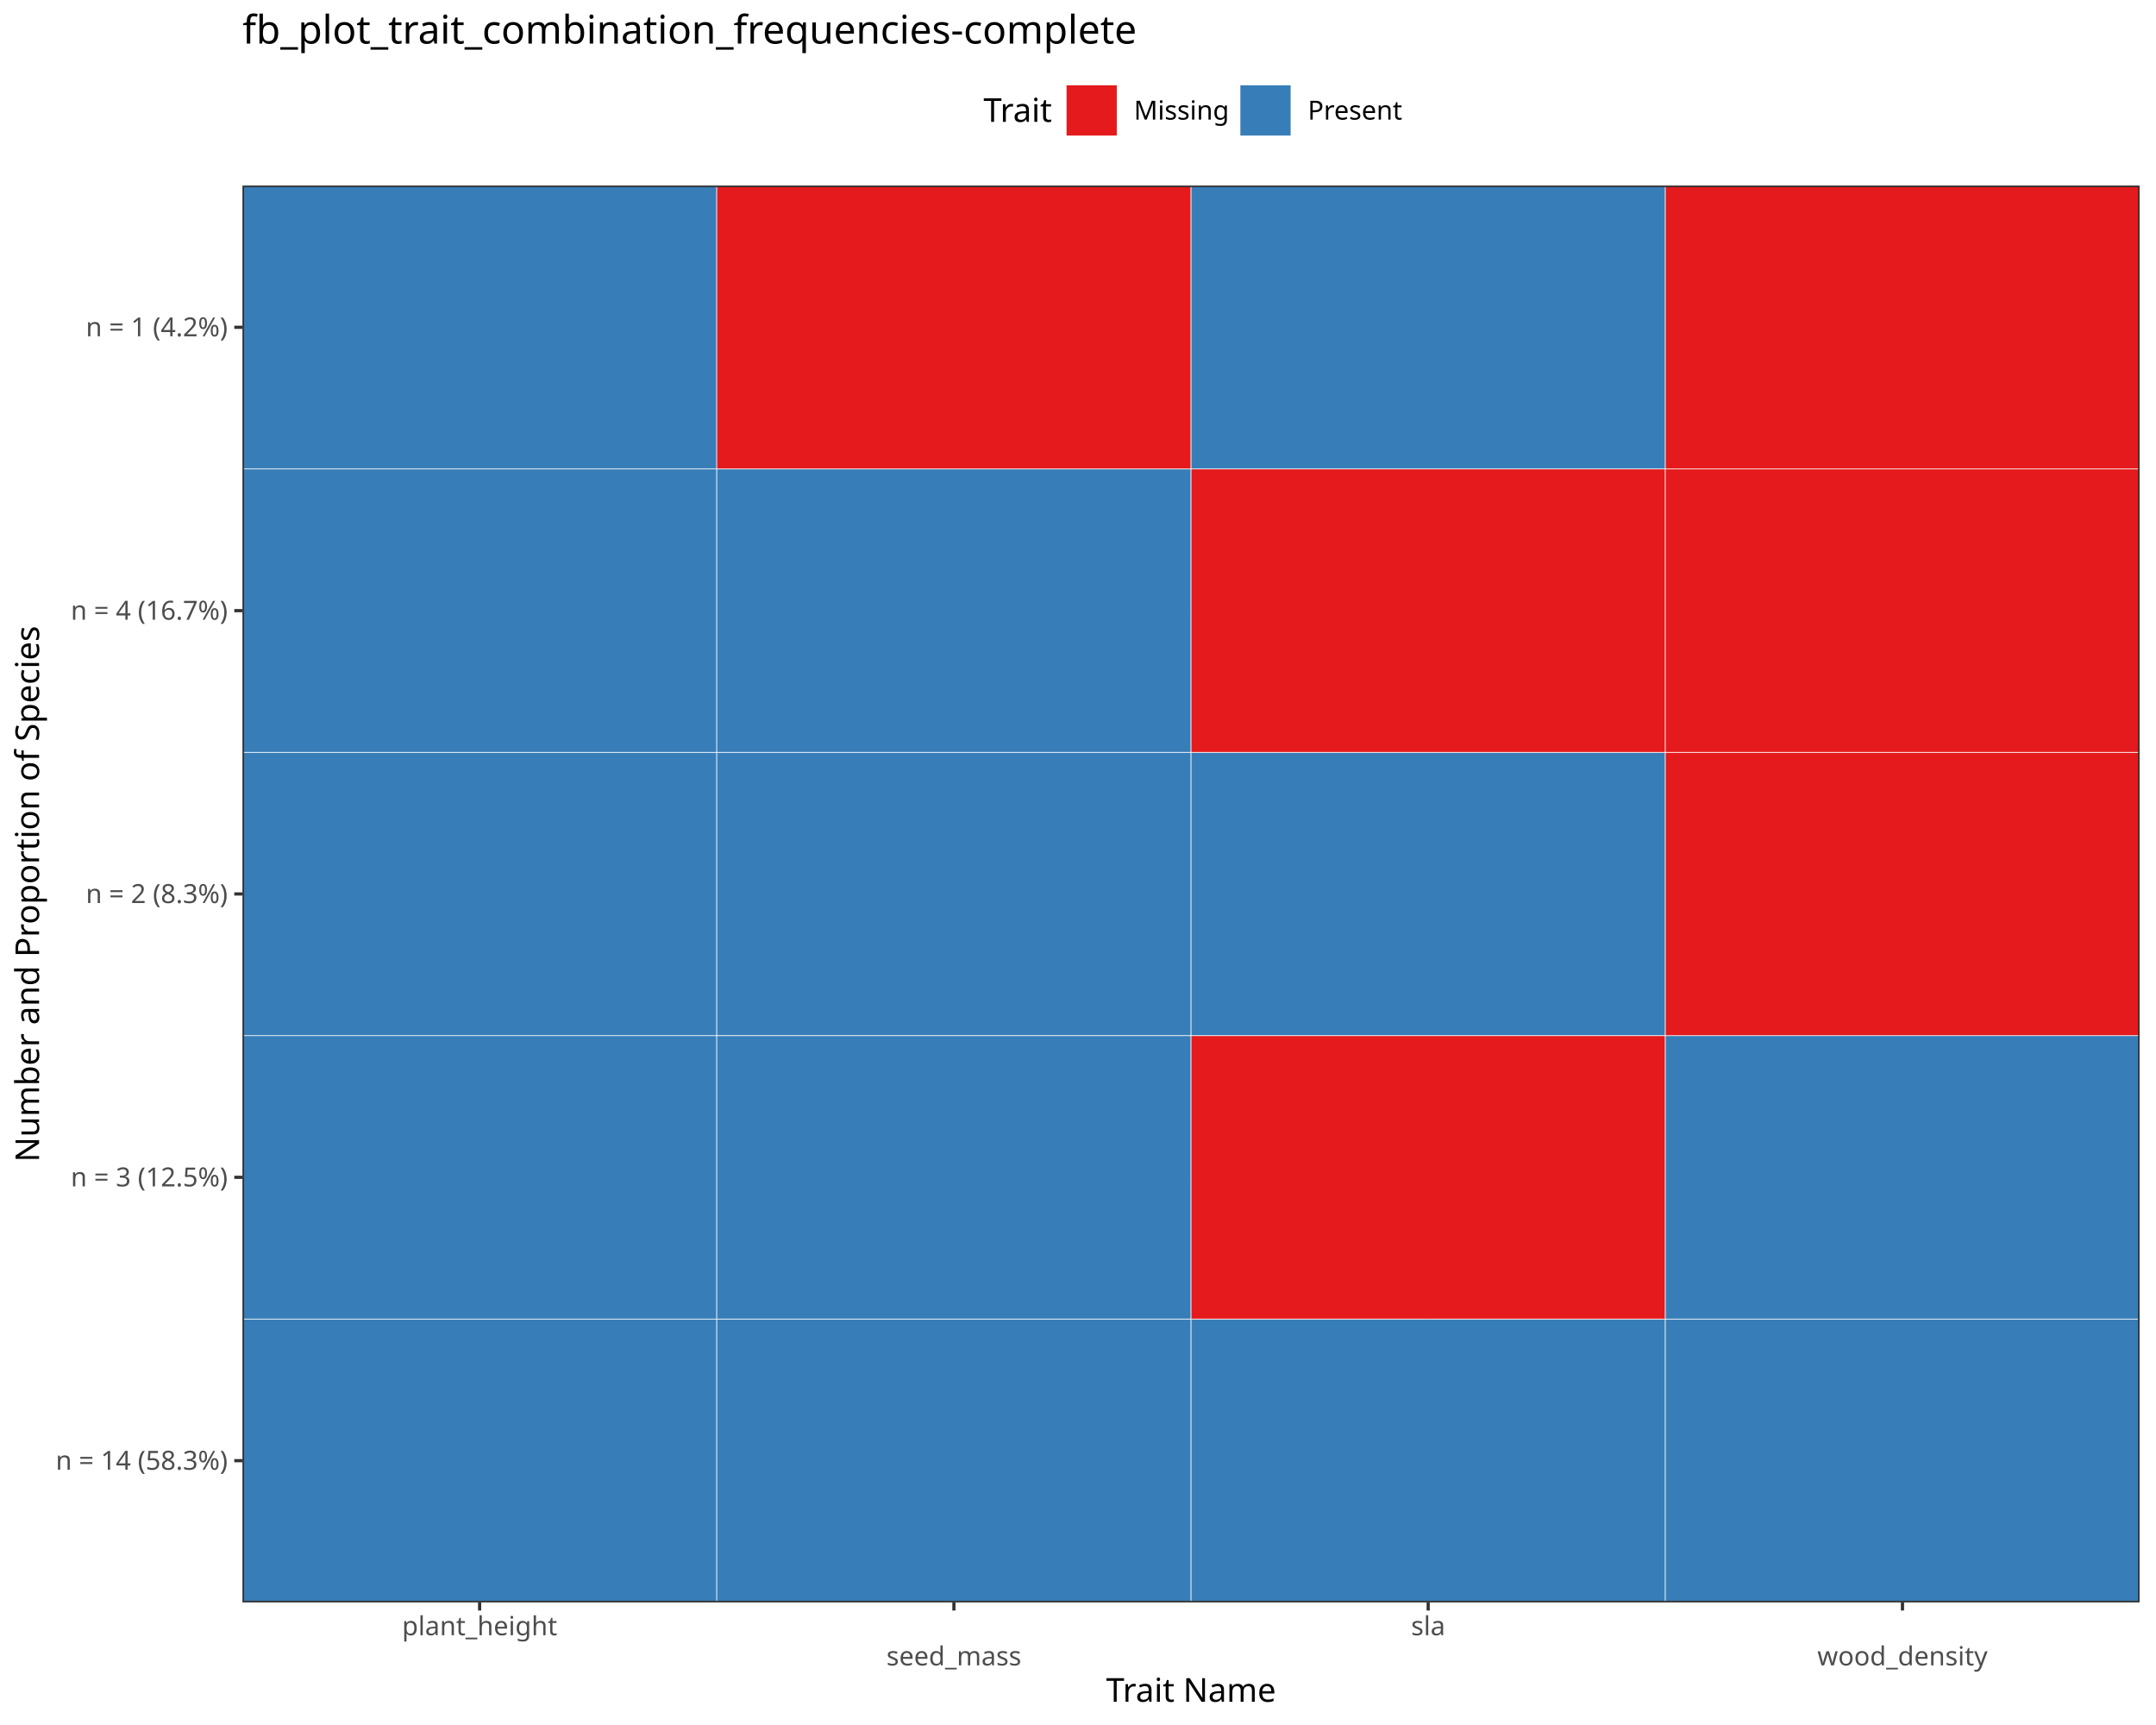
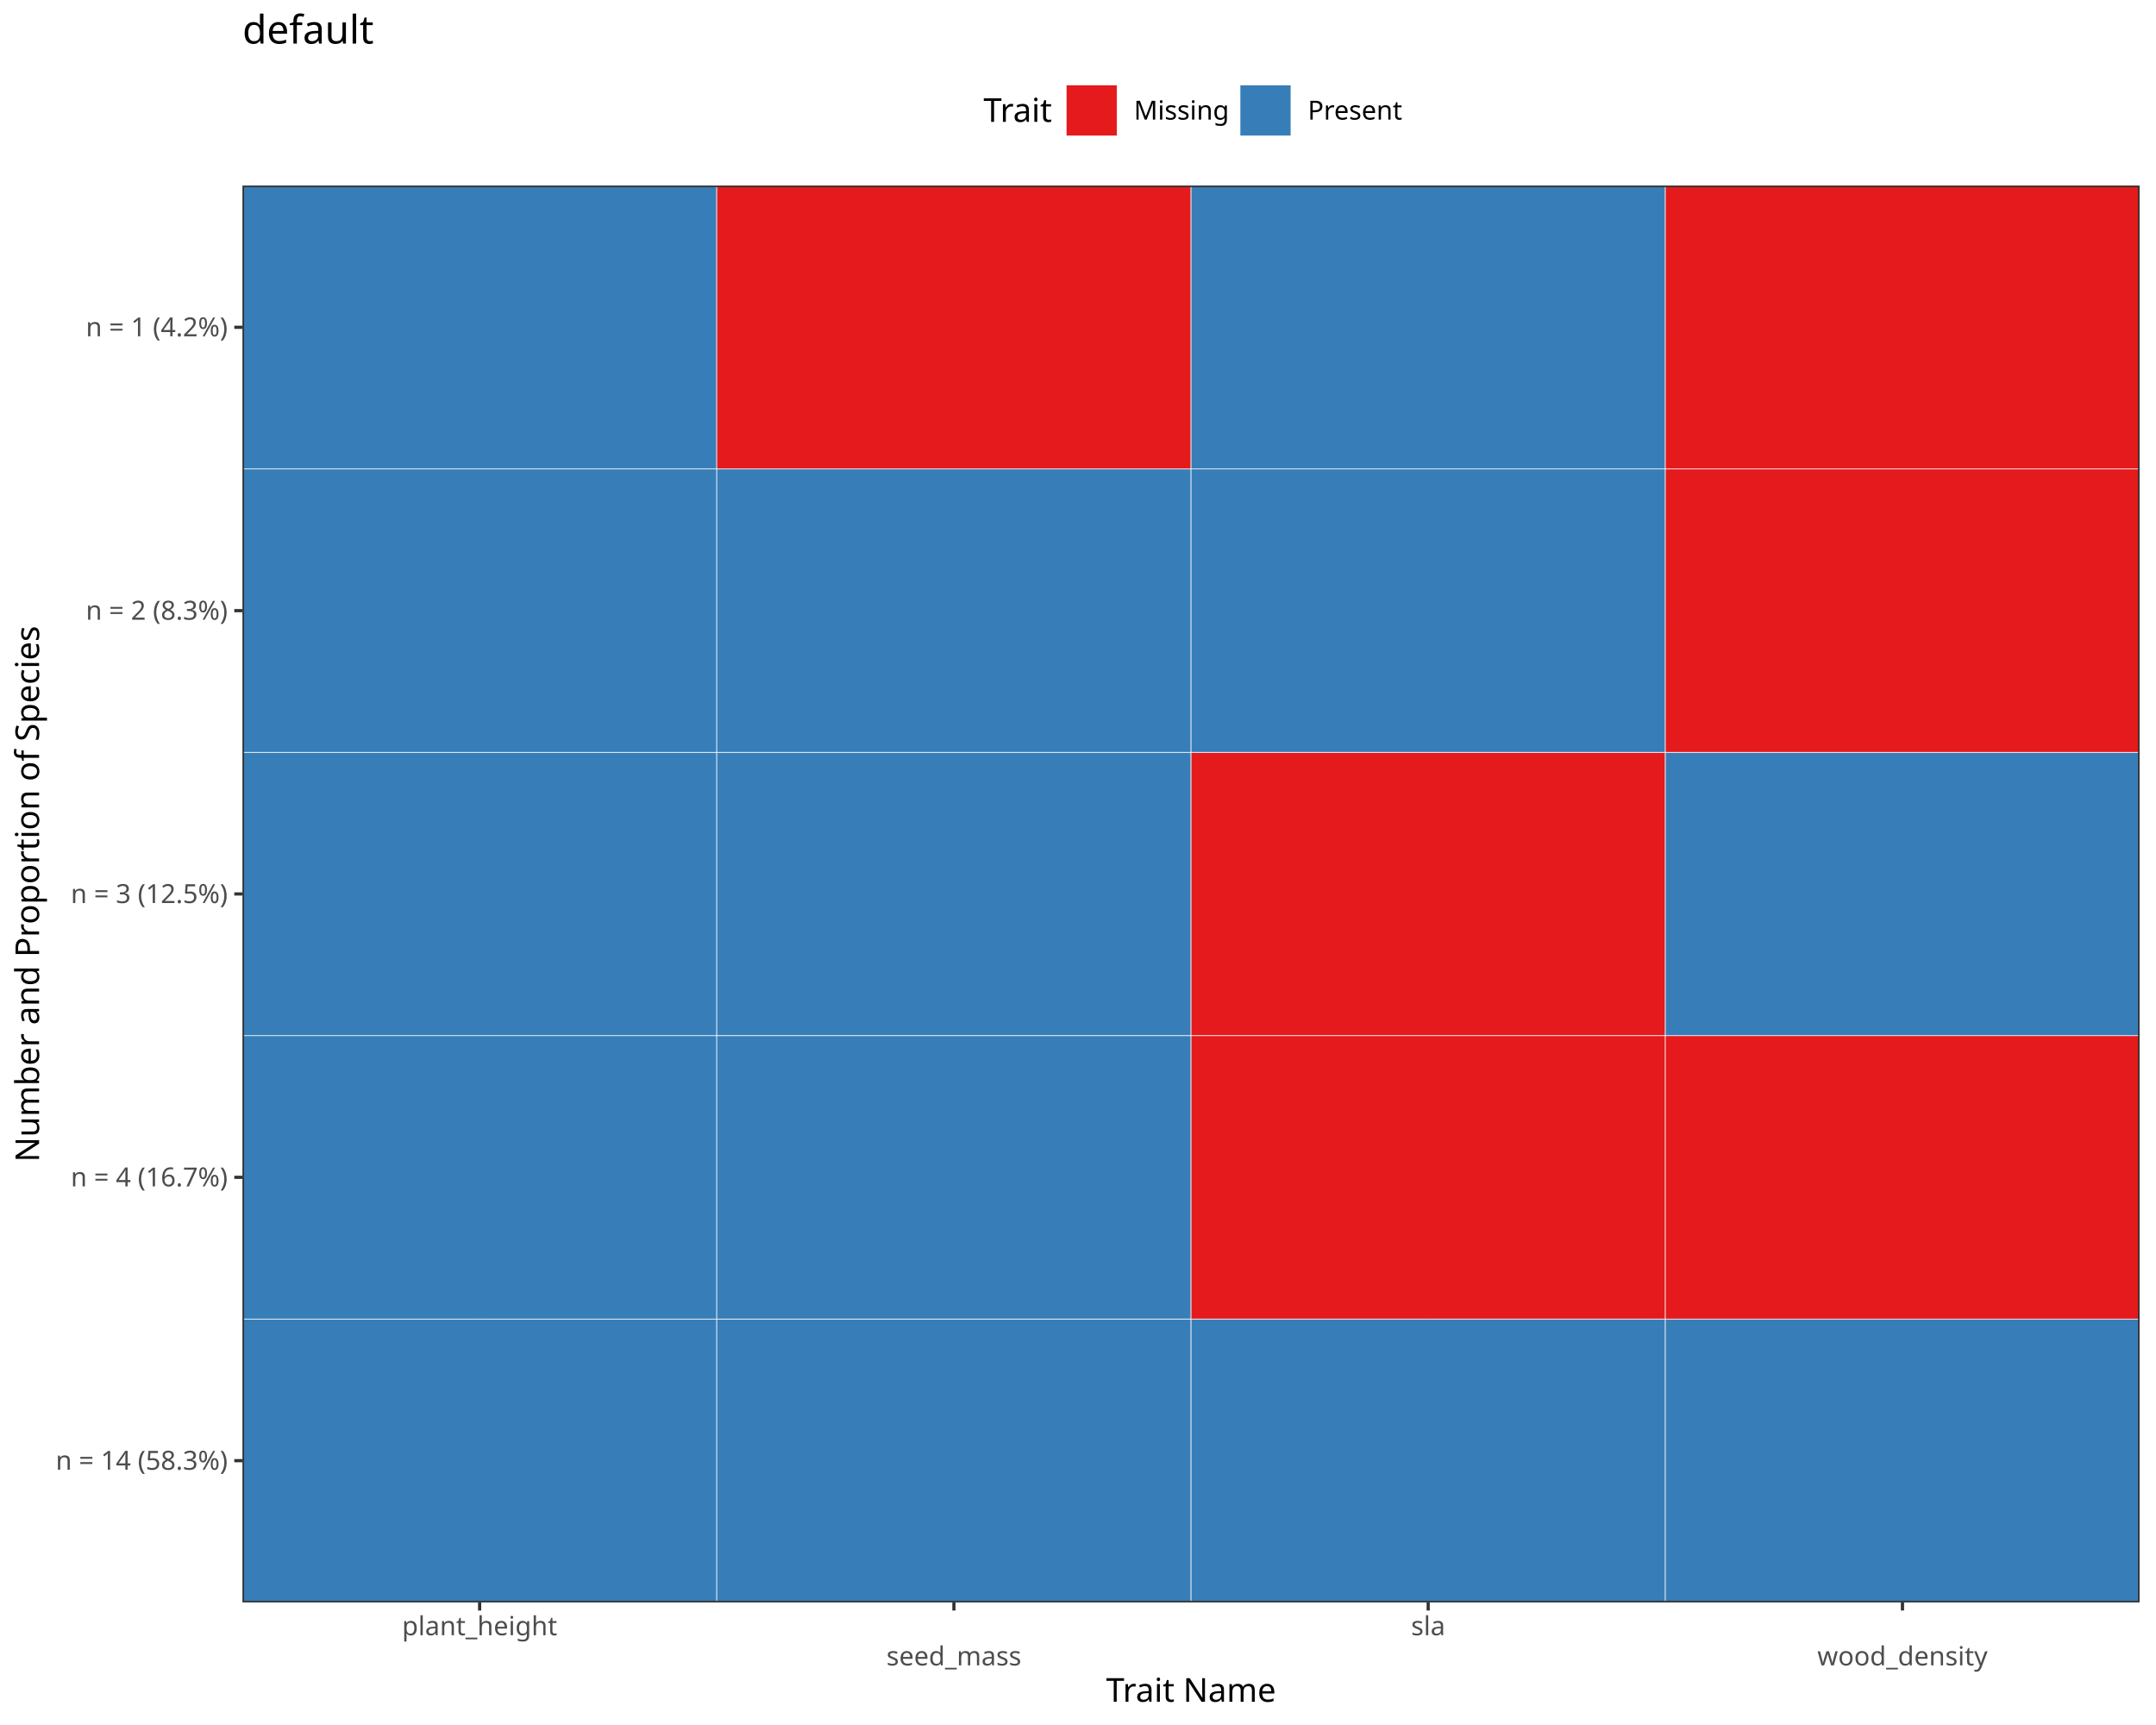
<svg xmlns="http://www.w3.org/2000/svg" class="svglite" data-engine-version="2.0" width="720.00pt" height="576.00pt" viewBox="0 0 720.00 576.00">
  <defs>
    <style type="text/css">
    .svglite line, .svglite polyline, .svglite polygon, .svglite path, .svglite rect, .svglite circle {
      fill: none;
      stroke: #000000;
      stroke-linecap: round;
      stroke-linejoin: round;
      stroke-miterlimit: 10.00;
    }
  </style>
  </defs>
  <rect width="100%" height="100%" style="stroke: none; fill: #FFFFFF;" />
  <defs>
    <clipPath id="cpMC4wMHw3MjAuMDB8MC4wMHw1NzYuMDA=">
      <rect x="0.00" y="0.00" width="720.00" height="576.00" />
    </clipPath>
  </defs>
  <g clip-path="url(#cpMC4wMHw3MjAuMDB8MC4wMHw1NzYuMDA=)">
    <rect x="0.00" y="0.00" width="720.00" height="576.00" style="stroke-width: 1.07; stroke: #FFFFFF; fill: #FFFFFF;" />
  </g>
  <defs>
    <clipPath id="cpODAuOTh8NzE0LjUyfDYxLjk4fDUzNS4wNA==">
      <rect x="80.98" y="61.98" width="633.54" height="473.06" />
    </clipPath>
  </defs>
  <g clip-path="url(#cpODAuOTh8NzE0LjUyfDYxLjk4fDUzNS4wNA==)">
    <rect x="80.98" y="61.98" width="633.54" height="473.06" style="stroke-width: 1.07; stroke: none; fill: #FFFFFF;" />
    <polyline points="80.98,487.73 714.52,487.73 " style="stroke-width: 1.07; stroke: #EBEBEB; stroke-linecap: butt;" />
    <polyline points="80.98,393.12 714.52,393.12 " style="stroke-width: 1.07; stroke: #EBEBEB; stroke-linecap: butt;" />
    <polyline points="80.98,298.51 714.52,298.51 " style="stroke-width: 1.07; stroke: #EBEBEB; stroke-linecap: butt;" />
    <polyline points="80.98,203.90 714.52,203.90 " style="stroke-width: 1.07; stroke: #EBEBEB; stroke-linecap: butt;" />
    <polyline points="80.98,109.29 714.52,109.29 " style="stroke-width: 1.07; stroke: #EBEBEB; stroke-linecap: butt;" />
    <polyline points="160.17,535.04 160.17,61.98 " style="stroke-width: 1.07; stroke: #EBEBEB; stroke-linecap: butt;" />
    <polyline points="318.56,535.04 318.56,61.98 " style="stroke-width: 1.07; stroke: #EBEBEB; stroke-linecap: butt;" />
    <polyline points="476.94,535.04 476.94,61.98 " style="stroke-width: 1.07; stroke: #EBEBEB; stroke-linecap: butt;" />
    <polyline points="635.33,535.04 635.33,61.98 " style="stroke-width: 1.07; stroke: #EBEBEB; stroke-linecap: butt;" />
    <rect x="80.98" y="440.43" width="158.39" height="94.61" style="stroke-width: 0.21; stroke: #FFFFFF; stroke-linecap: butt; stroke-linejoin: miter; fill: #377EB8;" />
    <rect x="239.36" y="440.43" width="158.39" height="94.61" style="stroke-width: 0.21; stroke: #FFFFFF; stroke-linecap: butt; stroke-linejoin: miter; fill: #377EB8;" />
    <rect x="397.75" y="440.43" width="158.39" height="94.61" style="stroke-width: 0.21; stroke: #FFFFFF; stroke-linecap: butt; stroke-linejoin: miter; fill: #377EB8;" />
    <rect x="556.14" y="440.43" width="158.39" height="94.61" style="stroke-width: 0.21; stroke: #FFFFFF; stroke-linecap: butt; stroke-linejoin: miter; fill: #377EB8;" />
    <rect x="80.98" y="345.82" width="158.39" height="94.61" style="stroke-width: 0.21; stroke: #FFFFFF; stroke-linecap: butt; stroke-linejoin: miter; fill: #377EB8;" />
    <rect x="239.36" y="345.82" width="158.39" height="94.61" style="stroke-width: 0.21; stroke: #FFFFFF; stroke-linecap: butt; stroke-linejoin: miter; fill: #377EB8;" />
    <rect x="397.75" y="345.82" width="158.39" height="94.61" style="stroke-width: 0.21; stroke: #FFFFFF; stroke-linecap: butt; stroke-linejoin: miter; fill: #E41A1C;" />
-     <rect x="556.14" y="345.82" width="158.39" height="94.61" style="stroke-width: 0.21; stroke: #FFFFFF; stroke-linecap: butt; stroke-linejoin: miter; fill: #377EB8;" />
+     <rect x="556.14" y="345.82" width="158.39" height="94.61" style="stroke-width: 0.21; stroke: #FFFFFF; stroke-linecap: butt; stroke-linejoin: miter; fill: #E41A1C;" />
    <rect x="80.98" y="251.20" width="158.39" height="94.61" style="stroke-width: 0.21; stroke: #FFFFFF; stroke-linecap: butt; stroke-linejoin: miter; fill: #377EB8;" />
    <rect x="239.36" y="251.20" width="158.39" height="94.61" style="stroke-width: 0.21; stroke: #FFFFFF; stroke-linecap: butt; stroke-linejoin: miter; fill: #377EB8;" />
-     <rect x="397.75" y="251.20" width="158.39" height="94.61" style="stroke-width: 0.21; stroke: #FFFFFF; stroke-linecap: butt; stroke-linejoin: miter; fill: #377EB8;" />
-     <rect x="556.14" y="251.20" width="158.39" height="94.61" style="stroke-width: 0.21; stroke: #FFFFFF; stroke-linecap: butt; stroke-linejoin: miter; fill: #E41A1C;" />
+     <rect x="397.75" y="251.20" width="158.39" height="94.61" style="stroke-width: 0.21; stroke: #FFFFFF; stroke-linecap: butt; stroke-linejoin: miter; fill: #E41A1C;" />
+     <rect x="556.14" y="251.20" width="158.39" height="94.61" style="stroke-width: 0.21; stroke: #FFFFFF; stroke-linecap: butt; stroke-linejoin: miter; fill: #377EB8;" />
    <rect x="80.98" y="156.59" width="158.39" height="94.61" style="stroke-width: 0.21; stroke: #FFFFFF; stroke-linecap: butt; stroke-linejoin: miter; fill: #377EB8;" />
    <rect x="239.36" y="156.59" width="158.39" height="94.61" style="stroke-width: 0.21; stroke: #FFFFFF; stroke-linecap: butt; stroke-linejoin: miter; fill: #377EB8;" />
-     <rect x="397.75" y="156.59" width="158.39" height="94.61" style="stroke-width: 0.21; stroke: #FFFFFF; stroke-linecap: butt; stroke-linejoin: miter; fill: #E41A1C;" />
+     <rect x="397.75" y="156.59" width="158.39" height="94.61" style="stroke-width: 0.21; stroke: #FFFFFF; stroke-linecap: butt; stroke-linejoin: miter; fill: #377EB8;" />
    <rect x="556.14" y="156.59" width="158.39" height="94.61" style="stroke-width: 0.21; stroke: #FFFFFF; stroke-linecap: butt; stroke-linejoin: miter; fill: #E41A1C;" />
    <rect x="80.98" y="61.98" width="158.39" height="94.61" style="stroke-width: 0.21; stroke: #FFFFFF; stroke-linecap: butt; stroke-linejoin: miter; fill: #377EB8;" />
    <rect x="239.36" y="61.98" width="158.39" height="94.61" style="stroke-width: 0.21; stroke: #FFFFFF; stroke-linecap: butt; stroke-linejoin: miter; fill: #E41A1C;" />
    <rect x="397.75" y="61.98" width="158.39" height="94.61" style="stroke-width: 0.21; stroke: #FFFFFF; stroke-linecap: butt; stroke-linejoin: miter; fill: #377EB8;" />
    <rect x="556.14" y="61.98" width="158.39" height="94.61" style="stroke-width: 0.21; stroke: #FFFFFF; stroke-linecap: butt; stroke-linejoin: miter; fill: #E41A1C;" />
    <rect x="80.98" y="61.98" width="633.54" height="473.06" style="stroke-width: 1.07; stroke: #333333;" />
  </g>
  <g clip-path="url(#cpMC4wMHw3MjAuMDB8MC4wMHw1NzYuMDA=)">
    <text x="76.05" y="490.76" text-anchor="end" style="font-size: 8.80px; fill: #4D4D4D; font-family: sans;" textLength="57.97px" lengthAdjust="spacingAndGlyphs">n = 14 (58.3%)</text>
-     <text x="76.05" y="396.15" text-anchor="end" style="font-size: 8.80px; fill: #4D4D4D; font-family: sans;" textLength="53.08px" lengthAdjust="spacingAndGlyphs">n = 3 (12.5%)</text>
-     <text x="76.05" y="301.54" text-anchor="end" style="font-size: 8.80px; fill: #4D4D4D; font-family: sans;" textLength="48.19px" lengthAdjust="spacingAndGlyphs">n = 2 (8.3%)</text>
-     <text x="76.05" y="206.93" text-anchor="end" style="font-size: 8.80px; fill: #4D4D4D; font-family: sans;" textLength="53.08px" lengthAdjust="spacingAndGlyphs">n = 4 (16.7%)</text>
+     <text x="76.05" y="396.15" text-anchor="end" style="font-size: 8.80px; fill: #4D4D4D; font-family: sans;" textLength="53.08px" lengthAdjust="spacingAndGlyphs">n = 4 (16.7%)</text>
+     <text x="76.05" y="301.54" text-anchor="end" style="font-size: 8.80px; fill: #4D4D4D; font-family: sans;" textLength="53.08px" lengthAdjust="spacingAndGlyphs">n = 3 (12.5%)</text>
+     <text x="76.05" y="206.93" text-anchor="end" style="font-size: 8.80px; fill: #4D4D4D; font-family: sans;" textLength="48.19px" lengthAdjust="spacingAndGlyphs">n = 2 (8.3%)</text>
    <text x="76.05" y="112.31" text-anchor="end" style="font-size: 8.80px; fill: #4D4D4D; font-family: sans;" textLength="48.19px" lengthAdjust="spacingAndGlyphs">n = 1 (4.2%)</text>
    <polyline points="78.24,487.73 80.98,487.73 " style="stroke-width: 1.07; stroke: #333333; stroke-linecap: butt;" />
    <polyline points="78.24,393.12 80.98,393.12 " style="stroke-width: 1.07; stroke: #333333; stroke-linecap: butt;" />
    <polyline points="78.24,298.51 80.98,298.51 " style="stroke-width: 1.07; stroke: #333333; stroke-linecap: butt;" />
    <polyline points="78.24,203.90 80.98,203.90 " style="stroke-width: 1.07; stroke: #333333; stroke-linecap: butt;" />
    <polyline points="78.24,109.29 80.98,109.29 " style="stroke-width: 1.07; stroke: #333333; stroke-linecap: butt;" />
    <polyline points="160.17,537.78 160.17,535.04 " style="stroke-width: 1.07; stroke: #333333; stroke-linecap: butt;" />
    <polyline points="318.56,537.78 318.56,535.04 " style="stroke-width: 1.07; stroke: #333333; stroke-linecap: butt;" />
    <polyline points="476.94,537.78 476.94,535.04 " style="stroke-width: 1.07; stroke: #333333; stroke-linecap: butt;" />
    <polyline points="635.33,537.78 635.33,535.04 " style="stroke-width: 1.07; stroke: #333333; stroke-linecap: butt;" />
    <text x="160.17" y="546.03" text-anchor="middle" style="font-size: 8.80px; fill: #4D4D4D; font-family: sans;" textLength="47.95px" lengthAdjust="spacingAndGlyphs">plant_height</text>
    <text x="476.94" y="546.03" text-anchor="middle" style="font-size: 8.80px; fill: #4D4D4D; font-family: sans;" textLength="11.25px" lengthAdjust="spacingAndGlyphs">sla</text>
    <text x="318.56" y="556.10" text-anchor="middle" style="font-size: 8.80px; fill: #4D4D4D; font-family: sans;" textLength="45.02px" lengthAdjust="spacingAndGlyphs">seed_mass</text>
    <text x="635.33" y="556.10" text-anchor="middle" style="font-size: 8.80px; fill: #4D4D4D; font-family: sans;" textLength="53.82px" lengthAdjust="spacingAndGlyphs">wood_density</text>
    <text x="397.75" y="568.24" text-anchor="middle" style="font-size: 11.00px; font-family: sans;" textLength="54.40px" lengthAdjust="spacingAndGlyphs">Trait Name</text>
    <text transform="translate(13.05,298.51) rotate(-90)" text-anchor="middle" style="font-size: 11.00px; font-family: sans;" textLength="168.78px" lengthAdjust="spacingAndGlyphs">Number and Proportion of Species</text>
    <rect x="322.95" y="22.78" width="149.61" height="28.24" style="stroke-width: 1.07; stroke: none; fill: #FFFFFF;" />
    <text x="328.43" y="40.69" style="font-size: 11.00px; font-family: sans;" textLength="22.00px" lengthAdjust="spacingAndGlyphs">Trait</text>
    <rect x="355.90" y="28.26" width="17.28" height="17.28" style="stroke-width: 1.07; stroke: none; fill: #FFFFFF;" />
    <rect x="356.05" y="28.40" width="17.00" height="17.00" style="stroke-width: 0.21; stroke: #FFFFFF; stroke-linecap: butt; stroke-linejoin: miter; fill: #E41A1C;" />
    <rect x="413.98" y="28.26" width="17.28" height="17.28" style="stroke-width: 1.07; stroke: none; fill: #FFFFFF;" />
    <rect x="414.12" y="28.40" width="17.00" height="17.00" style="stroke-width: 0.21; stroke: #FFFFFF; stroke-linecap: butt; stroke-linejoin: miter; fill: #377EB8;" />
    <text x="378.66" y="39.93" style="font-size: 8.80px; font-family: sans;" textLength="29.84px" lengthAdjust="spacingAndGlyphs">Missing</text>
    <text x="436.74" y="39.93" style="font-size: 8.80px; font-family: sans;" textLength="30.33px" lengthAdjust="spacingAndGlyphs">Present</text>
-     <text x="80.98" y="14.56" style="font-size: 13.20px; font-family: sans;" textLength="281.06px" lengthAdjust="spacingAndGlyphs">fb_plot_trait_combination_frequencies-complete</text>
+     <text x="80.98" y="14.56" style="font-size: 13.20px; font-family: sans;" textLength="39.63px" lengthAdjust="spacingAndGlyphs">default</text>
  </g>
</svg>
